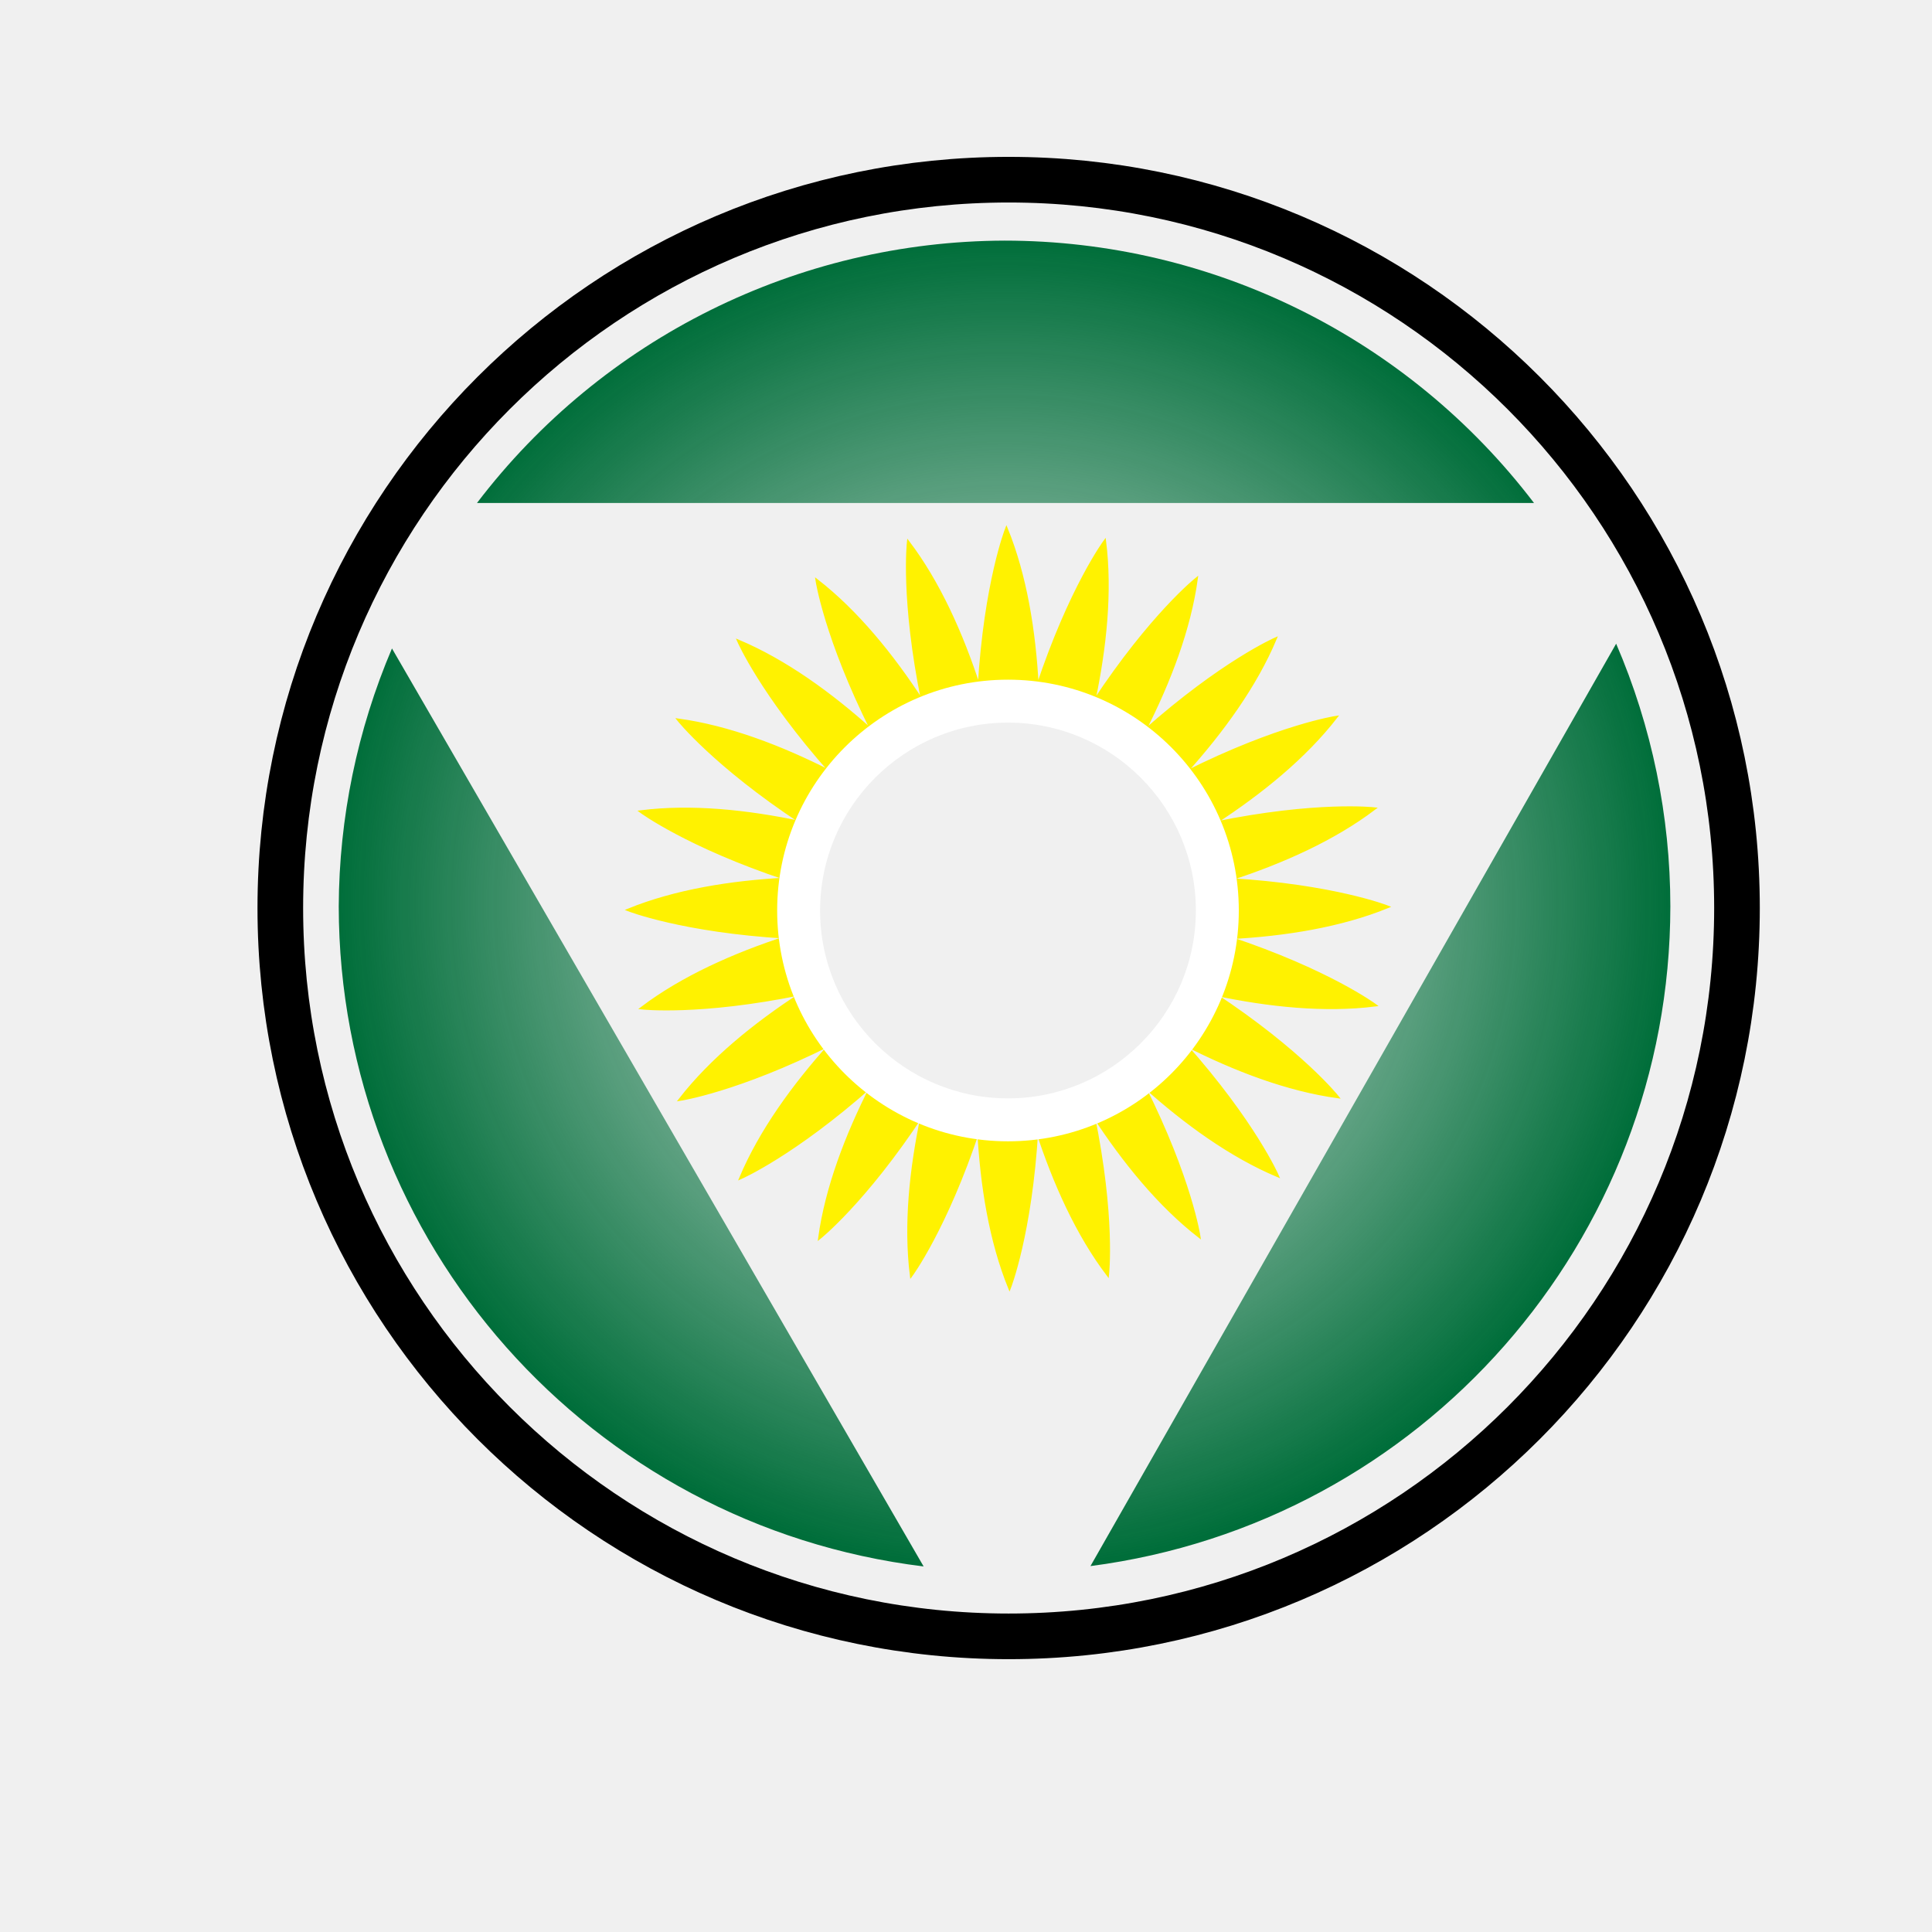
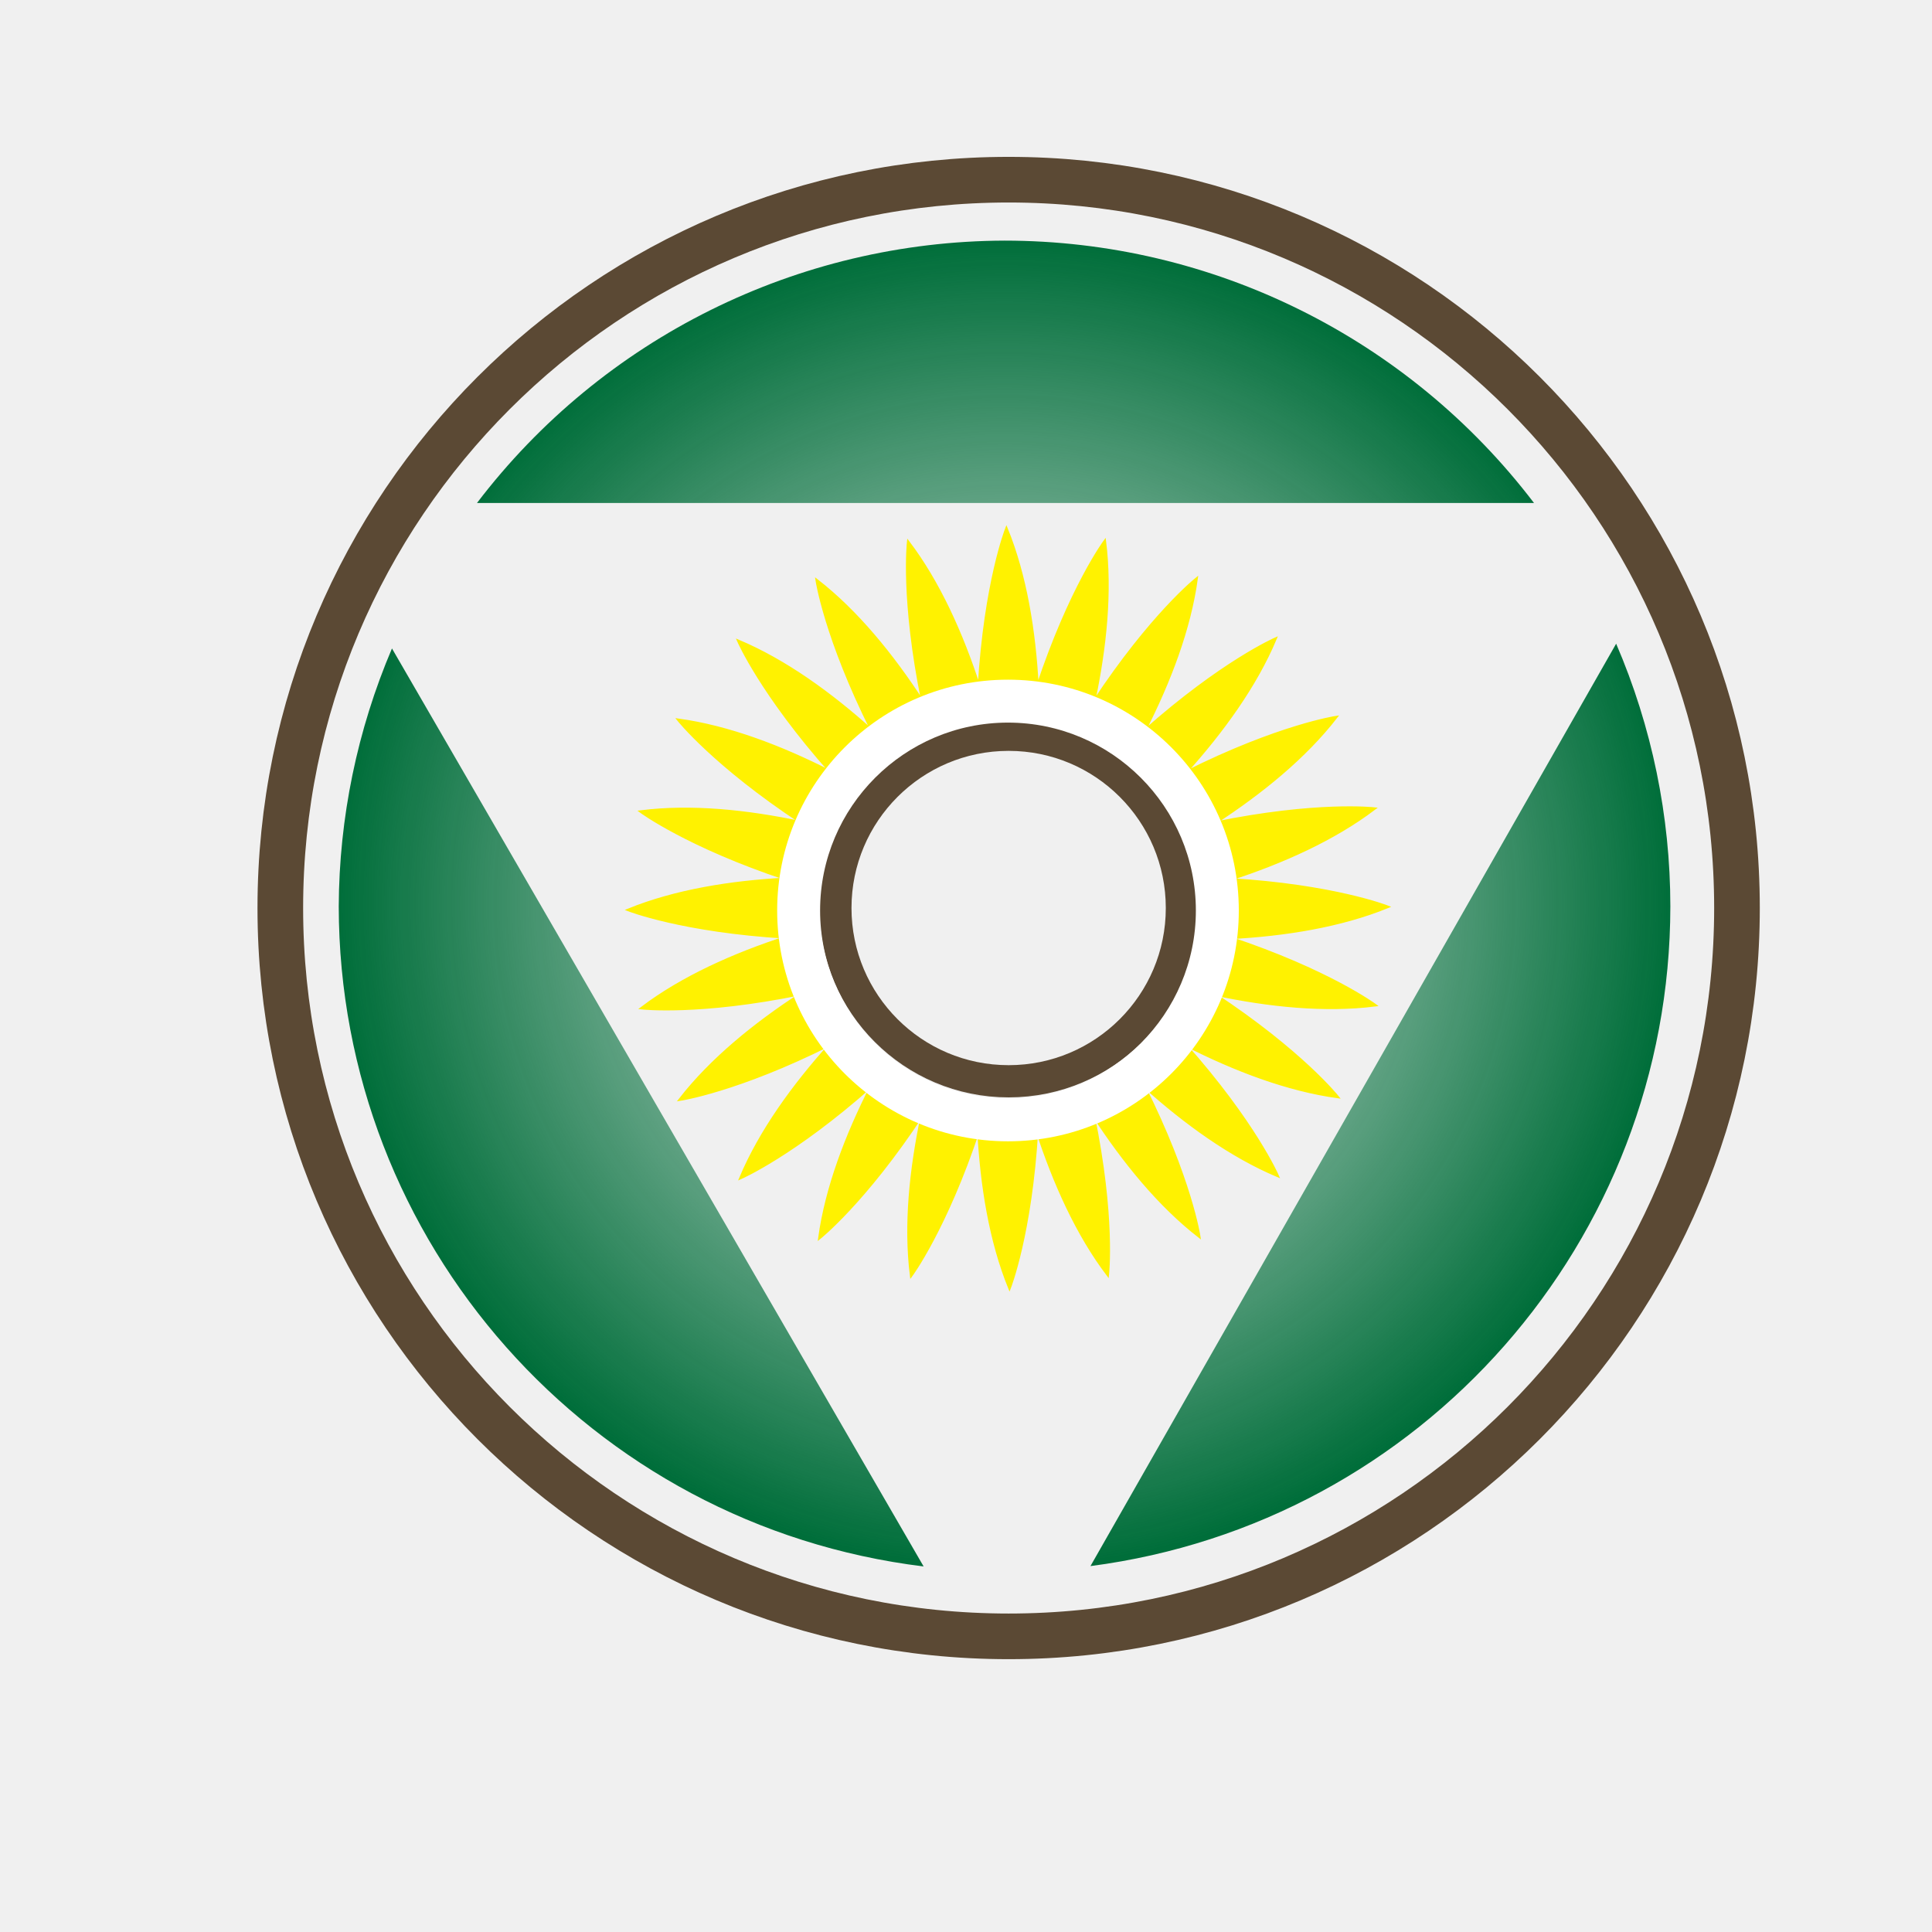
<svg xmlns="http://www.w3.org/2000/svg" xmlns:xlink="http://www.w3.org/1999/xlink" id="ng-sunflower" viewBox="0 0 960 960" height="960" width="960" xml:space="preserve" version="1.1">
  <defs id="ng-sunflower-defs">
    <linearGradient id="linearGradient2920-1">
      <stop style="stop-color:#006e3a;stop-opacity:0;" offset="0" id="stop2926" />
      <stop style="stop-color:#006e3a;stop-opacity:1;" offset="1" id="stop2924" />
    </linearGradient>
    <linearGradient id="linearGradient6914">
      <stop style="stop-color:#006e3a;stop-opacity:1;" offset="0" id="stop6912" />
    </linearGradient>
    <radialGradient xlink:href="#linearGradient2920-1" id="radialGradient2922" cx="499.154" cy="450.399" fx="499.154" fy="450.399" r="330.834" gradientUnits="userSpaceOnUse" gradientTransform="matrix(0.842656,0.00414063,-0.00422196,0.8592082,80.44038,61.3457)" />
    <radialGradient xlink:href="#linearGradient2920-1" id="radialGradient3438" cx="499.153" cy="448.961" fx="499.153" fy="448.961" r="330.835" gradientTransform="matrix(1,0,0,0.995652,0,1.952088)" gradientUnits="userSpaceOnUse" />
  </defs>
  <g style="display:none" id="g4651">
    <g id="g4649" transform="matrix(1.333333,0,0,-1.333333,20.8948,968.1258)">
      <g id="g4647">
        <g id="g4625" transform="translate(154.4341,440.4062)">
          <path d="m 0,0 c -6.199,-20.402 -9.541,-42.078 -9.541,-64.548 0,-104.014 71.52,-191.055 167.314,-213.128 L 73.93,-130.11 Z" style="fill:#0cb14b;fill-opacity:1;fill-rule:nonzero;stroke:none" id="path4623" />
        </g>
        <g id="g4629" transform="translate(499.7754,541.9297)">
          <path d="m 0,0 c -37.599,32.709 -86.425,52.475 -139.802,52.475 -53.376,0 -102.204,-19.766 -139.8,-52.475 h 139.803 z" style="fill:#006e3a;fill-opacity:1;fill-rule:nonzero;stroke:none" id="path4627" />
        </g>
        <g id="g4633" transform="translate(491.5879,310.2959)">
          <path d="M 0,0 -83.842,-147.565 C 11.95,-125.489 83.47,-38.452 83.47,65.562 c 0,22.47 -3.342,44.146 -9.541,64.548 z" style="fill:#8cc63f;fill-opacity:1;fill-rule:nonzero;stroke:none" id="path4631" />
        </g>
        <g id="g4637" transform="translate(589.7627,379.1338)">
          <path d="m 0,0 c -0.13,-45.398 -12.8,-89.9 -37.312,-128.173 -23.553,-36.776 -57.445,-66.346 -96.96,-84.877 -82.052,-38.48 -181.89,-22.496 -248.708,38.348 -67.703,61.649 -93.071,159.71 -65.255,246.747 27.221,85.18 103.074,148.63 191.9,159.415 89.679,10.89 178.524,-35.087 224.037,-112.549 C -11.195,82.994 -0.119,41.626 0,0 c 0.021,-7.679 11.972,-8.86 11.949,-1.132 -0.131,45.691 -12.29,90.658 -36.117,129.724 -22.87,37.496 -55.749,68.572 -94.645,89.003 -40.399,21.22 -85.983,30.133 -131.419,26.506 -44.519,-3.553 -87.351,-20.476 -123.094,-47.067 -73.608,-54.761 -109.569,-148.966 -94.802,-238.995 14.515,-88.494 78.827,-164.228 164.012,-192.335 86.702,-28.606 184.094,-3.433 247.198,62.106 44.025,45.724 68.687,107.651 68.867,171.058 C 11.972,6.553 0.022,7.73 0,0" style="fill:#231f20;fill-opacity:1;fill-rule:nonzero;stroke:none" id="path4635" />
        </g>
        <g id="g4645" transform="translate(359.9746,304.7998)">
          <path d="m 0,0 c -45.082,0 -81.628,37.054 -81.628,82.77 0,45.708 36.546,82.766 81.628,82.766 45.084,0 81.63,-37.058 81.63,-82.766 C 81.63,37.054 45.084,0 0,0 m 136.801,46.701 c 0,0 -17.35,12.837 -54.211,25.096 20.874,1.101 41.458,4.455 58.884,11.541 0,0 -20.079,7.908 -58.856,10.209 19.877,6.466 38.89,15.034 53.888,26.388 0,0 -21.443,2.441 -59.494,-5.373 17.526,11.391 33.675,24.587 45.222,39.436 0,0 -21.343,-3.191 -56.076,-20.588 13.982,15.539 26.164,32.466 33.476,49.798 0,0 -19.79,-8.607 -48.837,-34.401 9.482,18.628 16.869,38.131 19.446,56.765 0,0 -16.889,-13.435 -38.269,-45.868 4.339,20.447 6.425,41.198 4.092,59.863 0,0 -12.836,-17.349 -25.094,-54.212 -1.102,20.874 -4.456,41.459 -11.541,58.885 0,0 -7.909,-20.08 -10.209,-58.858 -6.466,19.878 -15.034,38.892 -26.388,53.89 0,0 -2.441,-21.441 5.373,-59.494 -11.391,17.527 -24.588,33.676 -39.436,45.224 0,0 3.191,-21.344 20.588,-56.077 -15.539,13.982 -32.466,26.165 -49.797,33.477 0,0 8.606,-19.791 34.399,-48.838 -18.628,9.484 -38.131,16.871 -56.765,19.447 0,0 13.436,-16.888 45.868,-38.269 -20.447,4.339 -41.197,6.426 -59.863,4.092 0,0 17.349,-12.835 54.21,-25.095 -20.874,-1.101 -41.458,-4.455 -58.884,-11.541 0,0 20.081,-7.908 58.86,-10.209 -19.879,-6.467 -38.893,-15.034 -53.892,-26.389 0,0 21.442,-2.442 59.492,5.373 -17.525,-11.391 -33.673,-24.587 -45.22,-39.436 0,0 21.343,3.192 56.075,20.588 -13.981,-15.539 -26.163,-32.466 -33.475,-49.797 0,0 19.791,8.607 48.838,34.4 -9.484,-18.628 -16.871,-38.132 -19.447,-56.766 0,0 16.888,13.435 38.269,45.868 -4.339,-20.447 -6.426,-41.198 -4.092,-59.863 0,0 12.836,17.349 25.094,54.211 1.101,-20.874 4.456,-41.457 11.541,-58.883 0,0 7.909,20.079 10.208,58.857 6.467,-19.878 15.034,-38.891 26.388,-53.889 0,0 2.441,21.442 -5.372,59.494 11.391,-17.527 24.588,-33.676 39.436,-45.224 0,0 -3.191,21.345 -20.588,56.078 15.539,-13.981 32.465,-26.165 49.798,-33.476 0,0 -8.607,19.79 -34.4,48.836 18.628,-9.484 38.131,-16.87 56.764,-19.448 0,0 -13.436,16.89 -45.869,38.272 20.448,-4.34 41.2,-6.428 59.866,-4.094" style="fill:#fff200;fill-opacity:1;fill-rule:nonzero;stroke:none" id="path4639" />
          <path d="m 0,0 c -45.082,0 -81.628,37.054 -81.628,82.77 0,45.708 36.546,82.766 81.628,82.766 45.084,0 81.63,-37.058 81.63,-82.766 C 81.63,37.054 45.084,0 0,0 Z m 136.801,46.701 c 0,0 -17.35,12.837 -54.211,25.096 20.874,1.101 41.458,4.455 58.884,11.541 0,0 -20.079,7.908 -58.856,10.209 19.877,6.466 38.89,15.034 53.888,26.388 0,0 -21.443,2.441 -59.494,-5.373 17.526,11.391 33.675,24.587 45.222,39.436 0,0 -21.343,-3.191 -56.076,-20.588 13.982,15.539 26.164,32.466 33.476,49.798 0,0 -19.79,-8.607 -48.837,-34.401 9.482,18.628 16.869,38.131 19.446,56.765 0,0 -16.889,-13.435 -38.269,-45.868 4.339,20.447 6.425,41.198 4.092,59.863 0,0 -12.836,-17.349 -25.094,-54.212 -1.102,20.874 -4.456,41.459 -11.541,58.885 0,0 -7.909,-20.08 -10.209,-58.858 -6.466,19.878 -15.034,38.892 -26.388,53.89 0,0 -2.441,-21.441 5.373,-59.494 -11.391,17.527 -24.588,33.676 -39.436,45.224 0,0 3.191,-21.344 20.588,-56.077 -15.539,13.982 -32.466,26.165 -49.797,33.477 0,0 8.606,-19.791 34.399,-48.838 -18.628,9.484 -38.131,16.871 -56.765,19.447 0,0 13.436,-16.888 45.868,-38.269 -20.447,4.339 -41.197,6.426 -59.863,4.092 0,0 17.349,-12.835 54.21,-25.095 -20.874,-1.101 -41.458,-4.455 -58.884,-11.541 0,0 20.081,-7.908 58.86,-10.209 -19.879,-6.467 -38.893,-15.034 -53.892,-26.389 0,0 21.442,-2.442 59.492,5.373 -17.525,-11.391 -33.673,-24.587 -45.22,-39.436 0,0 21.343,3.192 56.075,20.588 -13.981,-15.539 -26.163,-32.466 -33.475,-49.797 0,0 19.791,8.607 48.838,34.4 -9.484,-18.628 -16.871,-38.132 -19.447,-56.766 0,0 16.888,13.435 38.269,45.868 -4.339,-20.447 -6.426,-41.198 -4.092,-59.863 0,0 12.836,17.349 25.094,54.211 1.101,-20.874 4.456,-41.457 11.541,-58.883 0,0 7.909,20.079 10.208,58.857 6.467,-19.878 15.034,-38.891 26.388,-53.889 0,0 2.441,21.442 -5.372,59.494 11.391,-17.527 24.588,-33.676 39.436,-45.224 0,0 -3.191,21.345 -20.588,56.078 15.539,-13.981 32.465,-26.165 49.798,-33.476 0,0 -8.607,19.79 -34.4,48.836 18.628,-9.484 38.131,-16.87 56.764,-19.448 0,0 -13.436,16.89 -45.869,38.272 20.448,-4.34 41.2,-6.428 59.866,-4.094 z" style="fill:none;stroke:#fff200;stroke-width:1;stroke-linecap:butt;stroke-linejoin:miter;stroke-miterlimit:4;stroke-dasharray:none;stroke-opacity:1" id="path4641" />
          <path d="m 0,0 c -47.508,0 -86.019,-38.512 -86.019,-86.019 0,-47.505 38.511,-86.019 86.019,-86.019 47.506,0 86.019,38.514 86.019,86.019 C 86.019,-38.512 47.506,0 0,0 m 0,-16 c 38.608,0 70.019,-31.411 70.019,-70.019 0,-38.609 -31.411,-70.019 -70.019,-70.019 -38.608,0 -70.019,31.41 -70.019,70.019 C -70.019,-47.411 -38.608,-16 0,-16" style="fill:#ffffff;fill-opacity:1;fill-rule:nonzero;stroke:none" transform="translate(0,168)" id="path4643" />
        </g>
      </g>
    </g>
  </g>
  <path id="path4661" style="display:none;fill:url(#radialGradient2922);fill-opacity:1" d="M 499.154,119.564 A 330.834,330.834 0 0 0 237.004,249.941 l 525.24,-0.002 A 330.834,330.834 0 0 0 499.154,119.564 Z M 803.055,319.85 541.844,778.18 A 330.834,330.834 0 0 0 829.988,450.398 330.834,330.834 0 0 0 803.055,319.85 Z m -608.287,2.363 a 330.834,330.834 0 0 0 -26.449,128.186 330.834,330.834 0 0 0 290.625,327.959 z" />
-   <path id="path3434" style="display:inline;fill:url(#radialGradient3438);fill-opacity:1.0" d="M 499.154,119.564 A 330.834,330.834 0 0 0 237.004,249.941 l 525.24,-0.002 A 330.834,330.834 0 0 0 499.154,119.564 Z M 803.055,319.85 541.844,778.18 A 330.834,330.834 0 0 0 829.988,450.398 330.834,330.834 0 0 0 803.055,319.85 Z m -608.287,2.363 a 330.834,330.834 0 0 0 -26.449,128.186 330.834,330.834 0 0 0 290.625,327.959 z" />
-   <circle style="display:inline;fill:none;fill-opacity:1;stroke:#000000;stroke-width:22.677;stroke-miterlimit:4;stroke-dasharray:none;stroke-opacity:1" id="path624" cx="501.19" cy="451.19" r="361.905" />
+   <path id="path3434" style="display:inline;fill:url(#radialGradient3438);fill-opacity:1" d="M 499.154,119.564 A 330.834,330.834 0 0 0 237.004,249.941 l 525.24,-0.002 A 330.834,330.834 0 0 0 499.154,119.564 Z M 803.055,319.85 541.844,778.18 A 330.834,330.834 0 0 0 829.988,450.398 330.834,330.834 0 0 0 803.055,319.85 Z m -608.287,2.363 a 330.834,330.834 0 0 0 -26.449,128.186 330.834,330.834 0 0 0 290.625,327.959 z" />
+   <circle style="display:inline;fill:none;fill-opacity:1;stroke:#4b371f;stroke-width:22.677;stroke-miterlimit:4;stroke-dasharray:none;stroke-opacity:.9" id="path624" cx="501.19" cy="451.19" r="361.905" />
  <g id="layer1" style="display:inline">
    <g transform="matrix(1.333333,0,0,-1.333333,20.8948,968.1258)" id="ng-sunflower-logo">
      <g id="ng-sunflower-container">
        <g transform="translate(359.9746,304.7998)" id="sunflower">
-           <path id="sunflower-fill" style="fill:#fff200;fill-opacity:1;fill-rule:nonzero;stroke:none" d="m 0,0 c -45.082,0 -81.628,37.054 -81.628,82.77 0,45.708 36.546,82.766 81.628,82.766 45.084,0 81.63,-37.058 81.63,-82.766 C 81.63,37.054 45.084,0 0,0 m 136.801,46.701 c 0,0 -17.35,12.837 -54.211,25.096 20.874,1.101 41.458,4.455 58.884,11.541 0,0 -20.079,7.908 -58.856,10.209 19.877,6.466 38.89,15.034 53.888,26.388 0,0 -21.443,2.441 -59.494,-5.373 17.526,11.391 33.675,24.587 45.222,39.436 0,0 -21.343,-3.191 -56.076,-20.588 13.982,15.539 26.164,32.466 33.476,49.798 0,0 -19.79,-8.607 -48.837,-34.401 9.482,18.628 16.869,38.131 19.446,56.765 0,0 -16.889,-13.435 -38.269,-45.868 4.339,20.447 6.425,41.198 4.092,59.863 0,0 -12.836,-17.349 -25.094,-54.212 -1.102,20.874 -4.456,41.459 -11.541,58.885 0,0 -7.909,-20.08 -10.209,-58.858 -6.466,19.878 -15.034,38.892 -26.388,53.89 0,0 -2.441,-21.441 5.373,-59.494 -11.391,17.527 -24.588,33.676 -39.436,45.224 0,0 3.191,-21.344 20.588,-56.077 -15.539,13.982 -32.466,26.165 -49.797,33.477 0,0 8.606,-19.791 34.399,-48.838 -18.628,9.484 -38.131,16.871 -56.765,19.447 0,0 13.436,-16.888 45.868,-38.269 -20.447,4.339 -41.197,6.426 -59.863,4.092 0,0 17.349,-12.835 54.21,-25.095 -20.874,-1.101 -41.458,-4.455 -58.884,-11.541 0,0 20.081,-7.908 58.86,-10.209 -19.879,-6.467 -38.893,-15.034 -53.892,-26.389 0,0 21.442,-2.442 59.492,5.373 -17.525,-11.391 -33.673,-24.587 -45.22,-39.436 0,0 21.343,3.192 56.075,20.588 -13.981,-15.539 -26.163,-32.466 -33.475,-49.797 0,0 19.791,8.607 48.838,34.4 -9.484,-18.628 -16.871,-38.132 -19.447,-56.766 0,0 16.888,13.435 38.269,45.868 -4.339,-20.447 -6.426,-41.198 -4.092,-59.863 0,0 12.836,17.349 25.094,54.211 1.101,-20.874 4.456,-41.457 11.541,-58.883 0,0 7.909,20.079 10.208,58.857 6.467,-19.878 15.034,-38.891 26.388,-53.889 0,0 2.441,21.442 -5.372,59.494 11.391,-17.527 24.588,-33.676 39.436,-45.224 0,0 -3.191,21.345 -20.588,56.078 15.539,-13.981 32.465,-26.165 49.798,-33.476 0,0 -8.607,19.79 -34.4,48.836 18.628,-9.484 38.131,-16.87 56.764,-19.448 0,0 -13.436,16.89 -45.869,38.272 20.448,-4.34 41.2,-6.428 59.866,-4.094" />
-           <path id="sunflower-stroke" style="fill:none;stroke:#fff200;stroke-width:1;stroke-linecap:butt;stroke-linejoin:miter;stroke-miterlimit:4;stroke-dasharray:none;stroke-opacity:1" d="m 0,0 c -45.082,0 -81.628,37.054 -81.628,82.77 0,45.708 36.546,82.766 81.628,82.766 45.084,0 81.63,-37.058 81.63,-82.766 C 81.63,37.054 45.084,0 0,0 Z m 136.801,46.701 c 0,0 -17.35,12.837 -54.211,25.096 20.874,1.101 41.458,4.455 58.884,11.541 0,0 -20.079,7.908 -58.856,10.209 19.877,6.466 38.89,15.034 53.888,26.388 0,0 -21.443,2.441 -59.494,-5.373 17.526,11.391 33.675,24.587 45.222,39.436 0,0 -21.343,-3.191 -56.076,-20.588 13.982,15.539 26.164,32.466 33.476,49.798 0,0 -19.79,-8.607 -48.837,-34.401 9.482,18.628 16.869,38.131 19.446,56.765 0,0 -16.889,-13.435 -38.269,-45.868 4.339,20.447 6.425,41.198 4.092,59.863 0,0 -12.836,-17.349 -25.094,-54.212 -1.102,20.874 -4.456,41.459 -11.541,58.885 0,0 -7.909,-20.08 -10.209,-58.858 -6.466,19.878 -15.034,38.892 -26.388,53.89 0,0 -2.441,-21.441 5.373,-59.494 -11.391,17.527 -24.588,33.676 -39.436,45.224 0,0 3.191,-21.344 20.588,-56.077 -15.539,13.982 -32.466,26.165 -49.797,33.477 0,0 8.606,-19.791 34.399,-48.838 -18.628,9.484 -38.131,16.871 -56.765,19.447 0,0 13.436,-16.888 45.868,-38.269 -20.447,4.339 -41.197,6.426 -59.863,4.092 0,0 17.349,-12.835 54.21,-25.095 -20.874,-1.101 -41.458,-4.455 -58.884,-11.541 0,0 20.081,-7.908 58.86,-10.209 -19.879,-6.467 -38.893,-15.034 -53.892,-26.389 0,0 21.442,-2.442 59.492,5.373 -17.525,-11.391 -33.673,-24.587 -45.22,-39.436 0,0 21.343,3.192 56.075,20.588 -13.981,-15.539 -26.163,-32.466 -33.475,-49.797 0,0 19.791,8.607 48.838,34.4 -9.484,-18.628 -16.871,-38.132 -19.447,-56.766 0,0 16.888,13.435 38.269,45.868 -4.339,-20.447 -6.426,-41.198 -4.092,-59.863 0,0 12.836,17.349 25.094,54.211 1.101,-20.874 4.456,-41.457 11.541,-58.883 0,0 7.909,20.079 10.208,58.857 6.467,-19.878 15.034,-38.891 26.388,-53.889 0,0 2.441,21.442 -5.372,59.494 11.391,-17.527 24.588,-33.676 39.436,-45.224 0,0 -3.191,21.345 -20.588,56.078 15.539,-13.981 32.465,-26.165 49.798,-33.476 0,0 -8.607,19.79 -34.4,48.836 18.628,-9.484 38.131,-16.87 56.764,-19.448 0,0 -13.436,16.89 -45.869,38.272 20.448,-4.34 41.2,-6.428 59.866,-4.094 z" />
-           <path id="sunflower-center" transform="translate(0,168)" style="fill:#ffffff;fill-opacity:1;fill-rule:nonzero;stroke:none" d="m 0,0 c -47.508,0 -86.019,-38.512 -86.019,-86.019 0,-47.505 38.511,-86.019 86.019,-86.019 47.506,0 86.019,38.514 86.019,86.019 C 86.019,-38.512 47.506,0 0,0 m 0,-16 c 38.608,0 70.019,-31.411 70.019,-70.019 0,-38.609 -31.411,-70.019 -70.019,-70.019 -38.608,0 -70.019,31.41 -70.019,70.019 C -70.019,-47.411 -38.608,-16 0,-16" />
+           <circle style="display:inline;fill:none;fill-opacity:1;stroke:#4b371f;stroke-width:12;stroke-miterlimit:4;stroke-dasharray:none;stroke-opacity:.9" id="circle1" cx="0.247" cy="-82.902" transform="matrix(1,0,0,-1,-1.000635e-6,-2.3800051e-6)" r="64.567" />
+           <path id="sunflower-fill" style="display:inline;fill:#fff200;fill-opacity:1;fill-rule:nonzero;stroke:none" d="m 0,0 c -45.082,0 -81.628,37.054 -81.628,82.77 0,45.708 36.546,82.766 81.628,82.766 45.084,0 81.63,-37.058 81.63,-82.766 C 81.63,37.054 45.084,0 0,0 m 136.801,46.701 c 0,0 -17.35,12.837 -54.211,25.096 20.874,1.101 41.458,4.455 58.884,11.541 0,0 -20.079,7.908 -58.856,10.209 19.877,6.466 38.89,15.034 53.888,26.388 0,0 -21.443,2.441 -59.494,-5.373 17.526,11.391 33.675,24.587 45.222,39.436 0,0 -21.343,-3.191 -56.076,-20.588 13.982,15.539 26.164,32.466 33.476,49.798 0,0 -19.79,-8.607 -48.837,-34.401 9.482,18.628 16.869,38.131 19.446,56.765 0,0 -16.889,-13.435 -38.269,-45.868 4.339,20.447 6.425,41.198 4.092,59.863 0,0 -12.836,-17.349 -25.094,-54.212 -1.102,20.874 -4.456,41.459 -11.541,58.885 0,0 -7.909,-20.08 -10.209,-58.858 -6.466,19.878 -15.034,38.892 -26.388,53.89 0,0 -2.441,-21.441 5.373,-59.494 -11.391,17.527 -24.588,33.676 -39.436,45.224 0,0 3.191,-21.344 20.588,-56.077 -15.539,13.982 -32.466,26.165 -49.797,33.477 0,0 8.606,-19.791 34.399,-48.838 -18.628,9.484 -38.131,16.871 -56.765,19.447 0,0 13.436,-16.888 45.868,-38.269 -20.447,4.339 -41.197,6.426 -59.863,4.092 0,0 17.349,-12.835 54.21,-25.095 -20.874,-1.101 -41.458,-4.455 -58.884,-11.541 0,0 20.081,-7.908 58.86,-10.209 -19.879,-6.467 -38.893,-15.034 -53.892,-26.389 0,0 21.442,-2.442 59.492,5.373 -17.525,-11.391 -33.673,-24.587 -45.22,-39.436 0,0 21.343,3.192 56.075,20.588 -13.981,-15.539 -26.163,-32.466 -33.475,-49.797 0,0 19.791,8.607 48.838,34.4 -9.484,-18.628 -16.871,-38.132 -19.447,-56.766 0,0 16.888,13.435 38.269,45.868 -4.339,-20.447 -6.426,-41.198 -4.092,-59.863 0,0 12.836,17.349 25.094,54.211 1.101,-20.874 4.456,-41.457 11.541,-58.883 0,0 7.909,20.079 10.208,58.857 6.467,-19.878 15.034,-38.891 26.388,-53.889 0,0 2.441,21.442 -5.372,59.494 11.391,-17.527 24.588,-33.676 39.436,-45.224 0,0 -3.191,21.345 -20.588,56.078 15.539,-13.981 32.465,-26.165 49.798,-33.476 0,0 -8.607,19.79 -34.4,48.836 18.628,-9.484 38.131,-16.87 56.764,-19.448 0,0 -13.436,16.89 -45.869,38.272 20.448,-4.34 41.2,-6.428 59.866,-4.094" />
+           <path id="sunflower-stroke" style="display:inline;fill:none;stroke:#fff200;stroke-width:1;stroke-linecap:butt;stroke-linejoin:miter;stroke-miterlimit:4;stroke-dasharray:none;stroke-opacity:1" d="m 0,0 c -45.082,0 -81.628,37.054 -81.628,82.77 0,45.708 36.546,82.766 81.628,82.766 45.084,0 81.63,-37.058 81.63,-82.766 C 81.63,37.054 45.084,0 0,0 Z m 136.801,46.701 c 0,0 -17.35,12.837 -54.211,25.096 20.874,1.101 41.458,4.455 58.884,11.541 0,0 -20.079,7.908 -58.856,10.209 19.877,6.466 38.89,15.034 53.888,26.388 0,0 -21.443,2.441 -59.494,-5.373 17.526,11.391 33.675,24.587 45.222,39.436 0,0 -21.343,-3.191 -56.076,-20.588 13.982,15.539 26.164,32.466 33.476,49.798 0,0 -19.79,-8.607 -48.837,-34.401 9.482,18.628 16.869,38.131 19.446,56.765 0,0 -16.889,-13.435 -38.269,-45.868 4.339,20.447 6.425,41.198 4.092,59.863 0,0 -12.836,-17.349 -25.094,-54.212 -1.102,20.874 -4.456,41.459 -11.541,58.885 0,0 -7.909,-20.08 -10.209,-58.858 -6.466,19.878 -15.034,38.892 -26.388,53.89 0,0 -2.441,-21.441 5.373,-59.494 -11.391,17.527 -24.588,33.676 -39.436,45.224 0,0 3.191,-21.344 20.588,-56.077 -15.539,13.982 -32.466,26.165 -49.797,33.477 0,0 8.606,-19.791 34.399,-48.838 -18.628,9.484 -38.131,16.871 -56.765,19.447 0,0 13.436,-16.888 45.868,-38.269 -20.447,4.339 -41.197,6.426 -59.863,4.092 0,0 17.349,-12.835 54.21,-25.095 -20.874,-1.101 -41.458,-4.455 -58.884,-11.541 0,0 20.081,-7.908 58.86,-10.209 -19.879,-6.467 -38.893,-15.034 -53.892,-26.389 0,0 21.442,-2.442 59.492,5.373 -17.525,-11.391 -33.673,-24.587 -45.22,-39.436 0,0 21.343,3.192 56.075,20.588 -13.981,-15.539 -26.163,-32.466 -33.475,-49.797 0,0 19.791,8.607 48.838,34.4 -9.484,-18.628 -16.871,-38.132 -19.447,-56.766 0,0 16.888,13.435 38.269,45.868 -4.339,-20.447 -6.426,-41.198 -4.092,-59.863 0,0 12.836,17.349 25.094,54.211 1.101,-20.874 4.456,-41.457 11.541,-58.883 0,0 7.909,20.079 10.208,58.857 6.467,-19.878 15.034,-38.891 26.388,-53.889 0,0 2.441,21.442 -5.372,59.494 11.391,-17.527 24.588,-33.676 39.436,-45.224 0,0 -3.191,21.345 -20.588,56.078 15.539,-13.981 32.465,-26.165 49.798,-33.476 0,0 -8.607,19.79 -34.4,48.836 18.628,-9.484 38.131,-16.87 56.764,-19.448 0,0 -13.436,16.89 -45.869,38.272 20.448,-4.34 41.2,-6.428 59.866,-4.094 z" />
+           <path id="sunflower-center" transform="translate(0,168)" style="display:inline;fill:#ffffff;fill-opacity:1;fill-rule:nonzero;stroke:none" d="m 0,0 c -47.508,0 -86.019,-38.512 -86.019,-86.019 0,-47.505 38.511,-86.019 86.019,-86.019 47.506,0 86.019,38.514 86.019,86.019 C 86.019,-38.512 47.506,0 0,0 m 0,-16 c 38.608,0 70.019,-31.411 70.019,-70.019 0,-38.609 -31.411,-70.019 -70.019,-70.019 -38.608,0 -70.019,31.41 -70.019,70.019 C -70.019,-47.411 -38.608,-16 0,-16" />
        </g>
      </g>
    </g>
  </g>
</svg>
